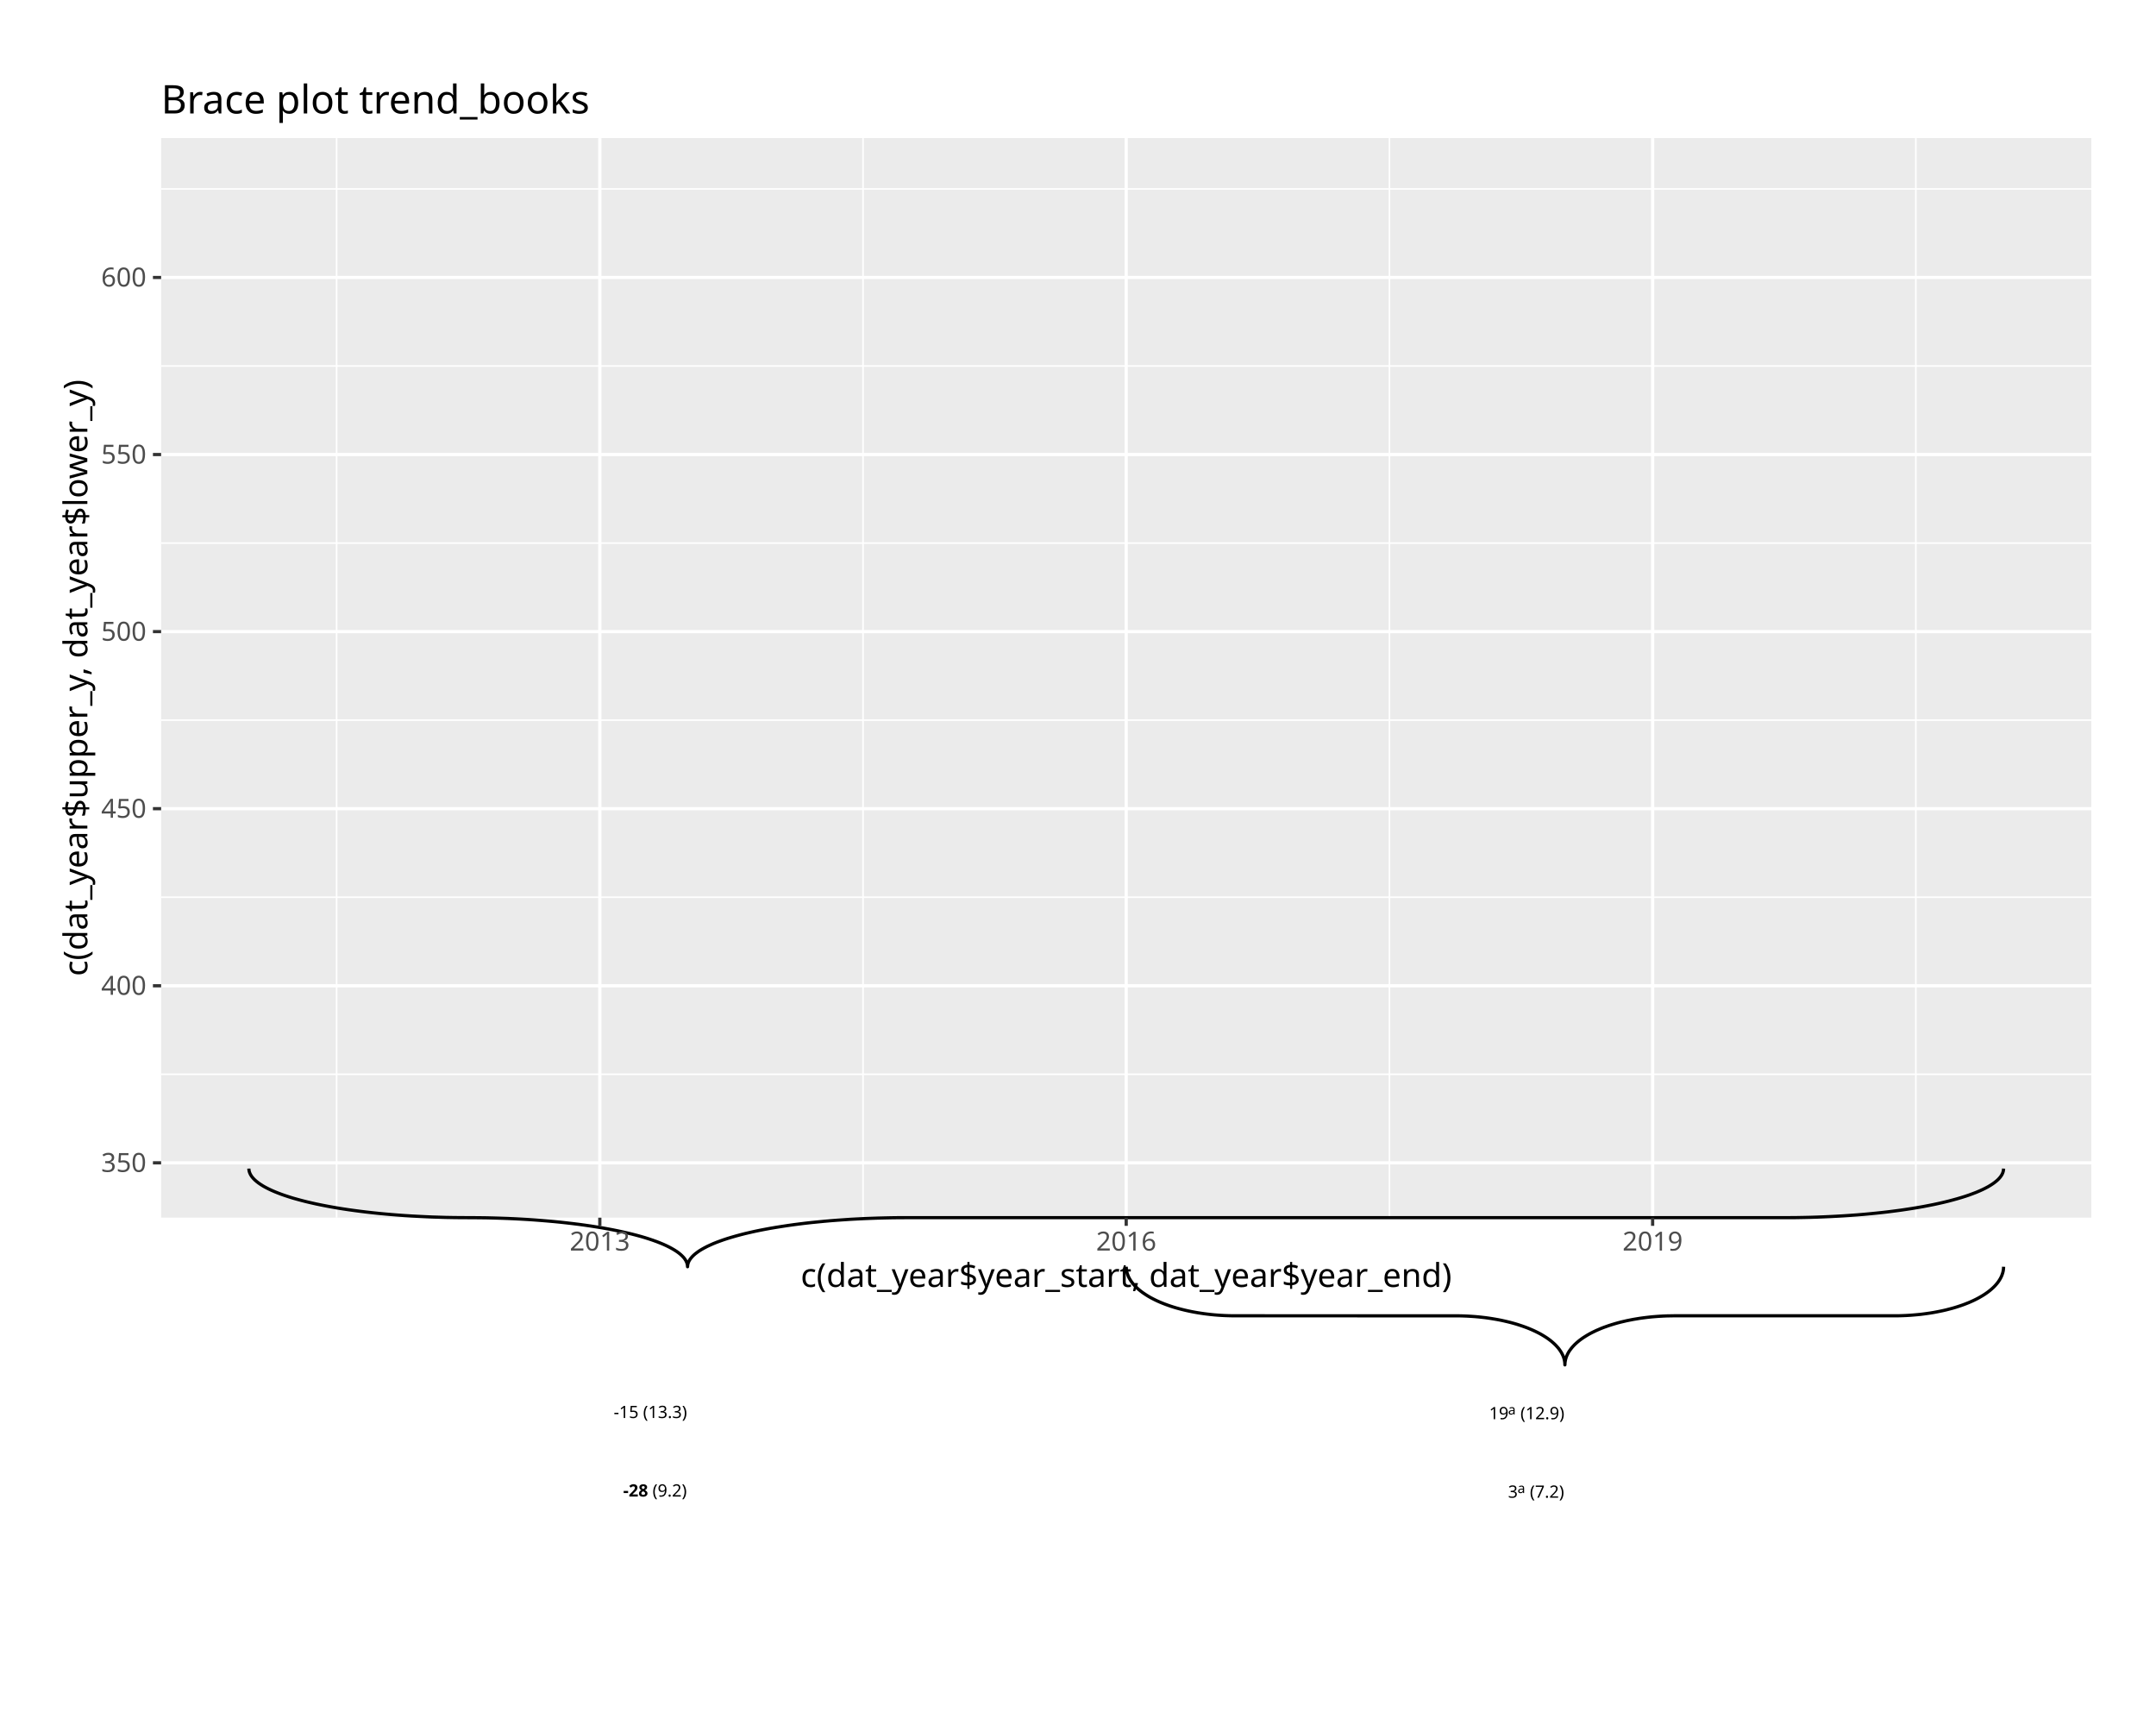
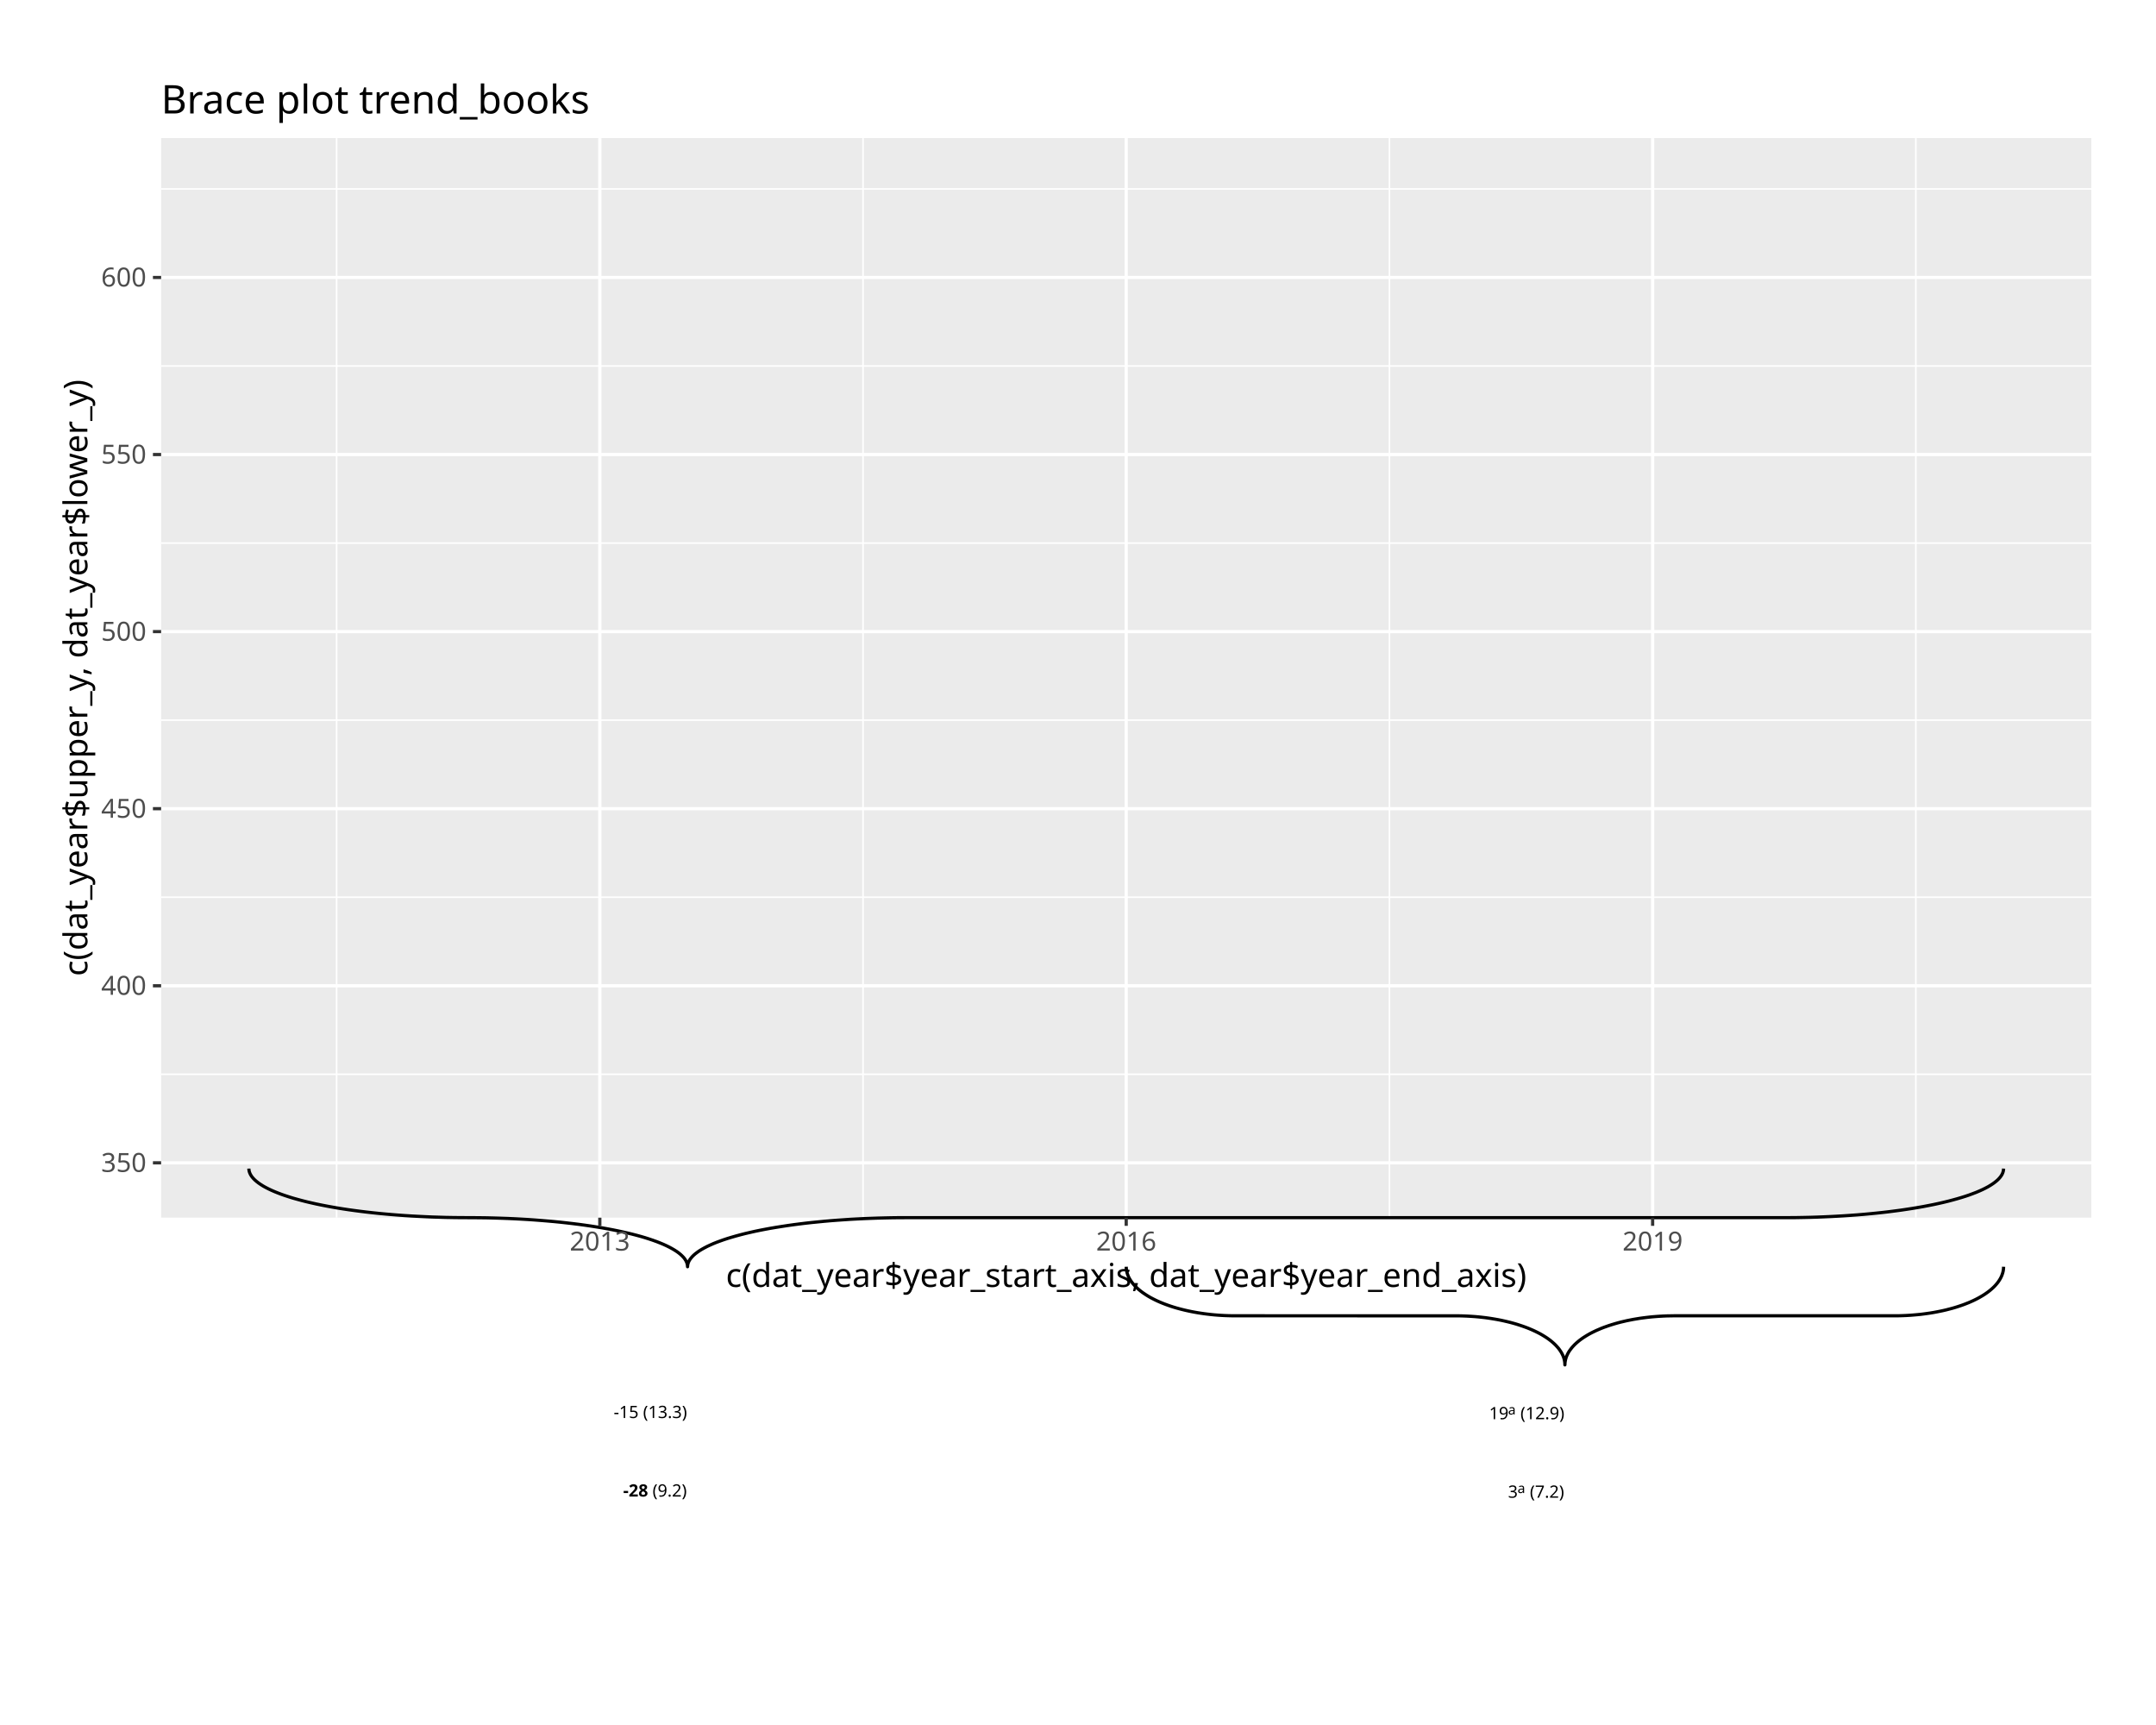
<svg xmlns="http://www.w3.org/2000/svg" class="svglite" data-engine-version="2.0" width="720.00pt" height="576.00pt" viewBox="0 0 720.00 576.00">
  <defs>
    <style type="text/css">
    .svglite line, .svglite polyline, .svglite polygon, .svglite path, .svglite rect, .svglite circle {
      fill: none;
      stroke: #000000;
      stroke-linecap: round;
      stroke-linejoin: round;
      stroke-miterlimit: 10.00;
    }
  </style>
  </defs>
  <rect width="100%" height="100%" style="stroke: none; fill: #FFFFFF;" />
  <defs>
    <clipPath id="cpMC4wMHw3MjAuMDB8MC4wMHw1NzYuMDA=">
      <rect x="0.00" y="0.00" width="720.00" height="576.00" />
    </clipPath>
  </defs>
  <g clip-path="url(#cpMC4wMHw3MjAuMDB8MC4wMHw1NzYuMDA=)">
    <rect x="-0" y="0.00" width="720.00" height="576.00" style="stroke-width: 1.07; stroke: #FFFFFF; fill: #FFFFFF;" />
    <rect x="53.81" y="46.10" width="644.59" height="360.49" style="stroke-width: 1.07; stroke: none; fill: #EBEBEB;" />
    <polyline points="53.81,358.72 698.40,358.72 " style="stroke-width: 0.53; stroke: #FFFFFF; stroke-linecap: butt;" />
    <polyline points="53.81,299.59 698.40,299.59 " style="stroke-width: 0.53; stroke: #FFFFFF; stroke-linecap: butt;" />
    <polyline points="53.81,240.46 698.40,240.46 " style="stroke-width: 0.53; stroke: #FFFFFF; stroke-linecap: butt;" />
    <polyline points="53.81,181.34 698.40,181.34 " style="stroke-width: 0.53; stroke: #FFFFFF; stroke-linecap: butt;" />
    <polyline points="53.81,122.21 698.40,122.21 " style="stroke-width: 0.53; stroke: #FFFFFF; stroke-linecap: butt;" />
    <polyline points="53.81,63.08 698.40,63.08 " style="stroke-width: 0.53; stroke: #FFFFFF; stroke-linecap: butt;" />
    <polyline points="112.41,406.59 112.41,46.10 " style="stroke-width: 0.53; stroke: #FFFFFF; stroke-linecap: butt;" />
    <polyline points="288.21,406.59 288.21,46.10 " style="stroke-width: 0.53; stroke: #FFFFFF; stroke-linecap: butt;" />
    <polyline points="464.00,406.59 464.00,46.10 " style="stroke-width: 0.53; stroke: #FFFFFF; stroke-linecap: butt;" />
    <polyline points="639.80,406.59 639.80,46.10 " style="stroke-width: 0.53; stroke: #FFFFFF; stroke-linecap: butt;" />
    <polyline points="53.81,388.28 698.40,388.28 " style="stroke-width: 1.07; stroke: #FFFFFF; stroke-linecap: butt;" />
    <polyline points="53.81,329.16 698.40,329.16 " style="stroke-width: 1.07; stroke: #FFFFFF; stroke-linecap: butt;" />
    <polyline points="53.81,270.03 698.40,270.03 " style="stroke-width: 1.07; stroke: #FFFFFF; stroke-linecap: butt;" />
    <polyline points="53.81,210.90 698.40,210.90 " style="stroke-width: 1.07; stroke: #FFFFFF; stroke-linecap: butt;" />
    <polyline points="53.81,151.77 698.40,151.77 " style="stroke-width: 1.07; stroke: #FFFFFF; stroke-linecap: butt;" />
    <polyline points="53.81,92.65 698.40,92.65 " style="stroke-width: 1.07; stroke: #FFFFFF; stroke-linecap: butt;" />
    <polyline points="200.31,406.59 200.31,46.10 " style="stroke-width: 1.07; stroke: #FFFFFF; stroke-linecap: butt;" />
    <polyline points="376.10,406.59 376.10,46.10 " style="stroke-width: 1.07; stroke: #FFFFFF; stroke-linecap: butt;" />
    <polyline points="551.90,406.59 551.90,46.10 " style="stroke-width: 1.07; stroke: #FFFFFF; stroke-linecap: butt;" />
    <polyline points="83.11,390.21 83.12,390.46 83.19,390.98 83.34,391.50 83.56,392.01 83.85,392.53 84.21,393.04 84.65,393.55 85.15,394.05 85.73,394.55 86.38,395.05 87.10,395.54 87.88,396.03 88.74,396.51 89.66,396.98 90.65,397.45 91.71,397.91 92.83,398.36 94.01,398.81 95.25,399.24 96.56,399.67 97.92,400.09 99.35,400.49 100.83,400.89 102.36,401.28 103.95,401.65 105.59,402.02 107.29,402.37 109.03,402.71 110.82,403.04 112.65,403.36 114.53,403.66 116.45,403.95 118.41,404.22 120.40,404.48 122.44,404.73 124.50,404.96 126.60,405.18 128.73,405.38 130.88,405.57 133.06,405.74 135.27,405.90 137.49,406.04 139.74,406.16 142.00,406.27 144.27,406.37 146.56,406.44 148.85,406.51 151.16,406.55 153.47,406.58 155.78,406.59 158.09,406.60 160.40,406.62 162.71,406.65 165.01,406.71 167.30,406.78 169.58,406.86 171.85,406.96 174.10,407.08 176.34,407.21 178.55,407.36 180.74,407.53 182.91,407.71 185.05,407.90 187.17,408.11 189.25,408.34 191.30,408.58 193.32,408.83 195.29,409.10 197.23,409.38 199.13,409.68 200.99,409.98 202.80,410.31 204.56,410.64 206.28,410.99 207.95,411.35 209.56,411.72 211.13,412.10 212.63,412.49 214.09,412.89 215.48,413.30 216.82,413.73 218.09,414.16 219.31,414.60 220.46,415.05 221.54,415.50 222.57,415.97 223.52,416.44 224.41,416.92 225.23,417.40 225.99,417.89 226.67,418.38 227.28,418.88 227.82,419.39 228.30,419.89 228.70,420.40 229.02,420.91 229.28,421.43 229.46,421.94 229.57,422.46 229.61,422.98 229.61,422.98 229.62,422.72 229.69,422.20 229.83,421.69 230.05,421.17 230.34,420.66 230.71,420.15 231.14,419.64 231.65,419.13 232.23,418.63 232.88,418.14 233.59,417.64 234.38,417.16 235.24,416.68 236.16,416.20 237.15,415.74 238.20,415.27 239.32,414.82 240.51,414.38 241.75,413.94 243.06,413.51 244.42,413.10 245.85,412.69 247.33,412.29 248.86,411.90 250.45,411.53 252.09,411.16 253.78,410.81 255.53,410.47 257.31,410.14 259.15,409.83 261.03,409.53 262.94,409.24 264.90,408.96 266.90,408.70 268.93,408.45 271.00,408.22 273.10,408.01 275.23,407.80 277.38,407.61 279.56,407.44 281.77,407.29 283.99,407.14 286.23,407.02 288.49,406.91 290.77,406.82 293.06,406.74 295.35,406.68 297.66,406.63 299.97,406.60 302.28,406.59 597.59,406.59 599.90,406.57 602.20,406.53 604.50,406.48 606.80,406.41 609.08,406.32 611.34,406.22 613.60,406.10 615.83,405.97 618.05,405.82 620.24,405.66 622.41,405.48 624.55,405.28 626.66,405.07 628.74,404.85 630.79,404.61 632.81,404.35 634.79,404.09 636.73,403.80 638.62,403.51 640.48,403.20 642.29,402.88 644.06,402.54 645.77,402.20 647.44,401.84 649.06,401.47 650.62,401.09 652.13,400.69 653.58,400.29 654.97,399.88 656.31,399.46 657.59,399.03 658.80,398.58 659.95,398.14 661.04,397.68 662.06,397.22 663.02,396.74 663.91,396.27 664.73,395.78 665.48,395.29 666.16,394.80 666.78,394.30 667.32,393.80 667.79,393.29 668.19,392.78 668.52,392.27 668.77,391.76 668.95,391.24 669.06,390.72 669.10,390.21 669.10,390.21 " style="stroke-width: 1.07; stroke-linecap: butt;" />
    <polyline points="376.10,422.98 376.11,423.24 376.15,423.75 376.22,424.27 376.33,424.78 376.47,425.30 376.66,425.81 376.87,426.32 377.13,426.82 377.42,427.32 377.74,427.82 378.10,428.31 378.49,428.80 378.92,429.28 379.38,429.75 379.88,430.22 380.40,430.68 380.96,431.13 381.55,431.58 382.18,432.01 382.83,432.44 383.51,432.86 384.22,433.27 384.96,433.66 385.73,434.05 386.53,434.43 387.35,434.79 388.19,435.14 389.06,435.48 389.96,435.81 390.88,436.13 391.81,436.43 392.77,436.72 393.75,436.99 394.75,437.25 395.77,437.50 396.80,437.73 397.85,437.95 398.91,438.15 399.99,438.34 401.08,438.51 402.18,438.67 403.30,438.81 404.42,438.94 405.55,439.05 406.69,439.14 407.83,439.22 408.98,439.28 410.13,439.32 411.28,439.35 412.44,439.36 486.85,439.37 488.00,439.39 489.15,439.43 490.30,439.48 491.45,439.55 492.59,439.63 493.72,439.73 494.85,439.85 495.97,439.98 497.08,440.13 498.17,440.30 499.26,440.48 500.33,440.67 501.38,440.88 502.42,441.11 503.45,441.35 504.46,441.60 505.45,441.87 506.42,442.15 507.36,442.45 508.29,442.76 509.20,443.08 510.08,443.41 510.94,443.76 511.77,444.12 512.58,444.49 513.36,444.87 514.12,445.26 514.84,445.66 515.54,446.08 516.21,446.50 516.85,446.93 517.45,447.37 518.03,447.82 518.57,448.28 519.08,448.74 519.56,449.21 520.00,449.69 520.42,450.17 520.79,450.66 521.13,451.16 521.44,451.65 521.71,452.16 521.95,452.66 522.15,453.17 522.31,453.69 522.44,454.20 522.53,454.72 522.58,455.23 522.60,455.75 522.60,455.75 522.61,455.49 522.64,454.97 522.72,454.46 522.83,453.94 522.97,453.43 523.15,452.92 523.37,452.41 523.62,451.91 523.91,451.40 524.24,450.91 524.60,450.42 524.99,449.93 525.42,449.45 525.88,448.97 526.37,448.51 526.90,448.05 527.46,447.59 528.05,447.15 528.67,446.71 529.33,446.29 530.01,445.87 530.72,445.46 531.46,445.06 532.23,444.68 533.02,444.30 533.85,443.94 534.69,443.58 535.56,443.24 536.46,442.92 537.37,442.60 538.31,442.30 539.27,442.01 540.25,441.73 541.25,441.47 542.27,441.23 543.30,440.99 544.35,440.78 545.41,440.57 546.49,440.39 547.58,440.21 548.68,440.06 549.79,439.92 550.92,439.79 552.05,439.68 553.18,439.59 554.33,439.51 555.48,439.45 556.63,439.40 557.78,439.38 558.94,439.36 633.34,439.36 634.50,439.34 635.65,439.30 636.80,439.25 637.95,439.18 639.09,439.09 640.22,438.99 641.35,438.88 642.47,438.74 643.57,438.59 644.67,438.43 645.75,438.25 646.82,438.05 647.88,437.84 648.92,437.62 649.95,437.38 650.95,437.12 651.94,436.86 652.91,436.58 653.86,436.28 654.79,435.97 655.70,435.65 656.58,435.31 657.44,434.97 658.27,434.61 659.08,434.24 659.86,433.86 660.61,433.47 661.34,433.06 662.04,432.65 662.71,432.23 663.34,431.80 663.95,431.36 664.53,430.91 665.07,430.45 665.58,429.99 666.06,429.52 666.50,429.04 666.91,428.56 667.29,428.07 667.63,427.57 667.94,427.07 668.21,426.57 668.45,426.06 668.64,425.55 668.81,425.04 668.94,424.53 669.03,424.01 669.08,423.50 669.10,422.98 669.10,422.98 " style="stroke-width: 1.07; stroke-linecap: butt;" />
    <text x="204.93" y="473.50" style="font-size: 5.69px; font-family: sans;" textLength="8.23px" lengthAdjust="spacingAndGlyphs">-15</text>
    <text x="214.74" y="473.50" style="font-size: 5.69px; font-family: sans;" textLength="14.87px" lengthAdjust="spacingAndGlyphs">(13.3)</text>
    <text x="208.10" y="499.72" style="font-size: 5.69px; font-weight: bold; font-family: sans;" textLength="8.23px" lengthAdjust="spacingAndGlyphs">-28</text>
    <text x="217.91" y="499.72" style="font-size: 5.69px; font-family: sans;" textLength="11.70px" lengthAdjust="spacingAndGlyphs">(9.2)</text>
    <text x="497.29" y="473.89" style="font-size: 5.69px; font-family: sans;" textLength="6.33px" lengthAdjust="spacingAndGlyphs">19</text>
    <text x="503.62" y="472.33" style="font-size: 4.55px; font-family: sans;" textLength="2.53px" lengthAdjust="spacingAndGlyphs">a</text>
    <text x="507.74" y="473.89" style="font-size: 5.69px; font-family: sans;" textLength="14.87px" lengthAdjust="spacingAndGlyphs">(12.9)</text>
    <text x="503.62" y="500.11" style="font-size: 5.69px; font-family: sans;" textLength="3.17px" lengthAdjust="spacingAndGlyphs">3</text>
    <text x="506.79" y="498.55" style="font-size: 4.55px; font-family: sans;" textLength="2.53px" lengthAdjust="spacingAndGlyphs">a</text>
    <text x="510.90" y="500.11" style="font-size: 5.69px; font-family: sans;" textLength="11.70px" lengthAdjust="spacingAndGlyphs">(7.2)</text>
    <text x="48.88" y="391.31" text-anchor="end" style="font-size: 8.80px; fill: #4D4D4D; font-family: sans;" textLength="14.68px" lengthAdjust="spacingAndGlyphs">350</text>
    <text x="48.88" y="332.18" text-anchor="end" style="font-size: 8.80px; fill: #4D4D4D; font-family: sans;" textLength="14.68px" lengthAdjust="spacingAndGlyphs">400</text>
    <text x="48.88" y="273.06" text-anchor="end" style="font-size: 8.80px; fill: #4D4D4D; font-family: sans;" textLength="14.68px" lengthAdjust="spacingAndGlyphs">450</text>
    <text x="48.88" y="213.93" text-anchor="end" style="font-size: 8.80px; fill: #4D4D4D; font-family: sans;" textLength="14.68px" lengthAdjust="spacingAndGlyphs">500</text>
    <text x="48.88" y="154.80" text-anchor="end" style="font-size: 8.80px; fill: #4D4D4D; font-family: sans;" textLength="14.68px" lengthAdjust="spacingAndGlyphs">550</text>
    <text x="48.88" y="95.67" text-anchor="end" style="font-size: 8.80px; fill: #4D4D4D; font-family: sans;" textLength="14.68px" lengthAdjust="spacingAndGlyphs">600</text>
    <polyline points="51.07,388.28 53.81,388.28 " style="stroke-width: 1.07; stroke: #333333; stroke-linecap: butt;" />
    <polyline points="51.07,329.16 53.81,329.16 " style="stroke-width: 1.07; stroke: #333333; stroke-linecap: butt;" />
    <polyline points="51.07,270.03 53.81,270.03 " style="stroke-width: 1.07; stroke: #333333; stroke-linecap: butt;" />
    <polyline points="51.07,210.90 53.81,210.90 " style="stroke-width: 1.07; stroke: #333333; stroke-linecap: butt;" />
    <polyline points="51.07,151.77 53.81,151.77 " style="stroke-width: 1.07; stroke: #333333; stroke-linecap: butt;" />
    <polyline points="51.07,92.65 53.81,92.65 " style="stroke-width: 1.07; stroke: #333333; stroke-linecap: butt;" />
    <polyline points="200.31,409.33 200.31,406.59 " style="stroke-width: 1.07; stroke: #333333; stroke-linecap: butt;" />
    <polyline points="376.10,409.33 376.10,406.59 " style="stroke-width: 1.07; stroke: #333333; stroke-linecap: butt;" />
    <polyline points="551.90,409.33 551.90,406.59 " style="stroke-width: 1.07; stroke: #333333; stroke-linecap: butt;" />
    <text x="200.31" y="417.58" text-anchor="middle" style="font-size: 8.80px; fill: #4D4D4D; font-family: sans;" textLength="19.58px" lengthAdjust="spacingAndGlyphs">2013</text>
    <text x="376.10" y="417.58" text-anchor="middle" style="font-size: 8.80px; fill: #4D4D4D; font-family: sans;" textLength="19.58px" lengthAdjust="spacingAndGlyphs">2016</text>
    <text x="551.90" y="417.58" text-anchor="middle" style="font-size: 8.80px; fill: #4D4D4D; font-family: sans;" textLength="19.58px" lengthAdjust="spacingAndGlyphs">2019</text>
-     <text x="376.10" y="429.72" text-anchor="middle" style="font-size: 11.00px; font-family: sans;" textLength="211.60px" lengthAdjust="spacingAndGlyphs">c(dat_year$year_start, dat_year$year_end)</text>
+     <text x="376.10" y="429.72" text-anchor="middle" style="font-size: 11.00px; font-family: sans;" textLength="262.98px" lengthAdjust="spacingAndGlyphs">c(dat_year$year_start_axis, dat_year$year_end_axis)</text>
    <text transform="translate(29.17,226.35) rotate(-90)" text-anchor="middle" style="font-size: 11.00px; font-family: sans;" textLength="194.48px" lengthAdjust="spacingAndGlyphs">c(dat_year$upper_y, dat_year$lower_y)</text>
    <text x="53.81" y="37.88" style="font-size: 13.20px; font-family: sans;" textLength="135.77px" lengthAdjust="spacingAndGlyphs">Brace plot trend_books</text>
  </g>
</svg>
